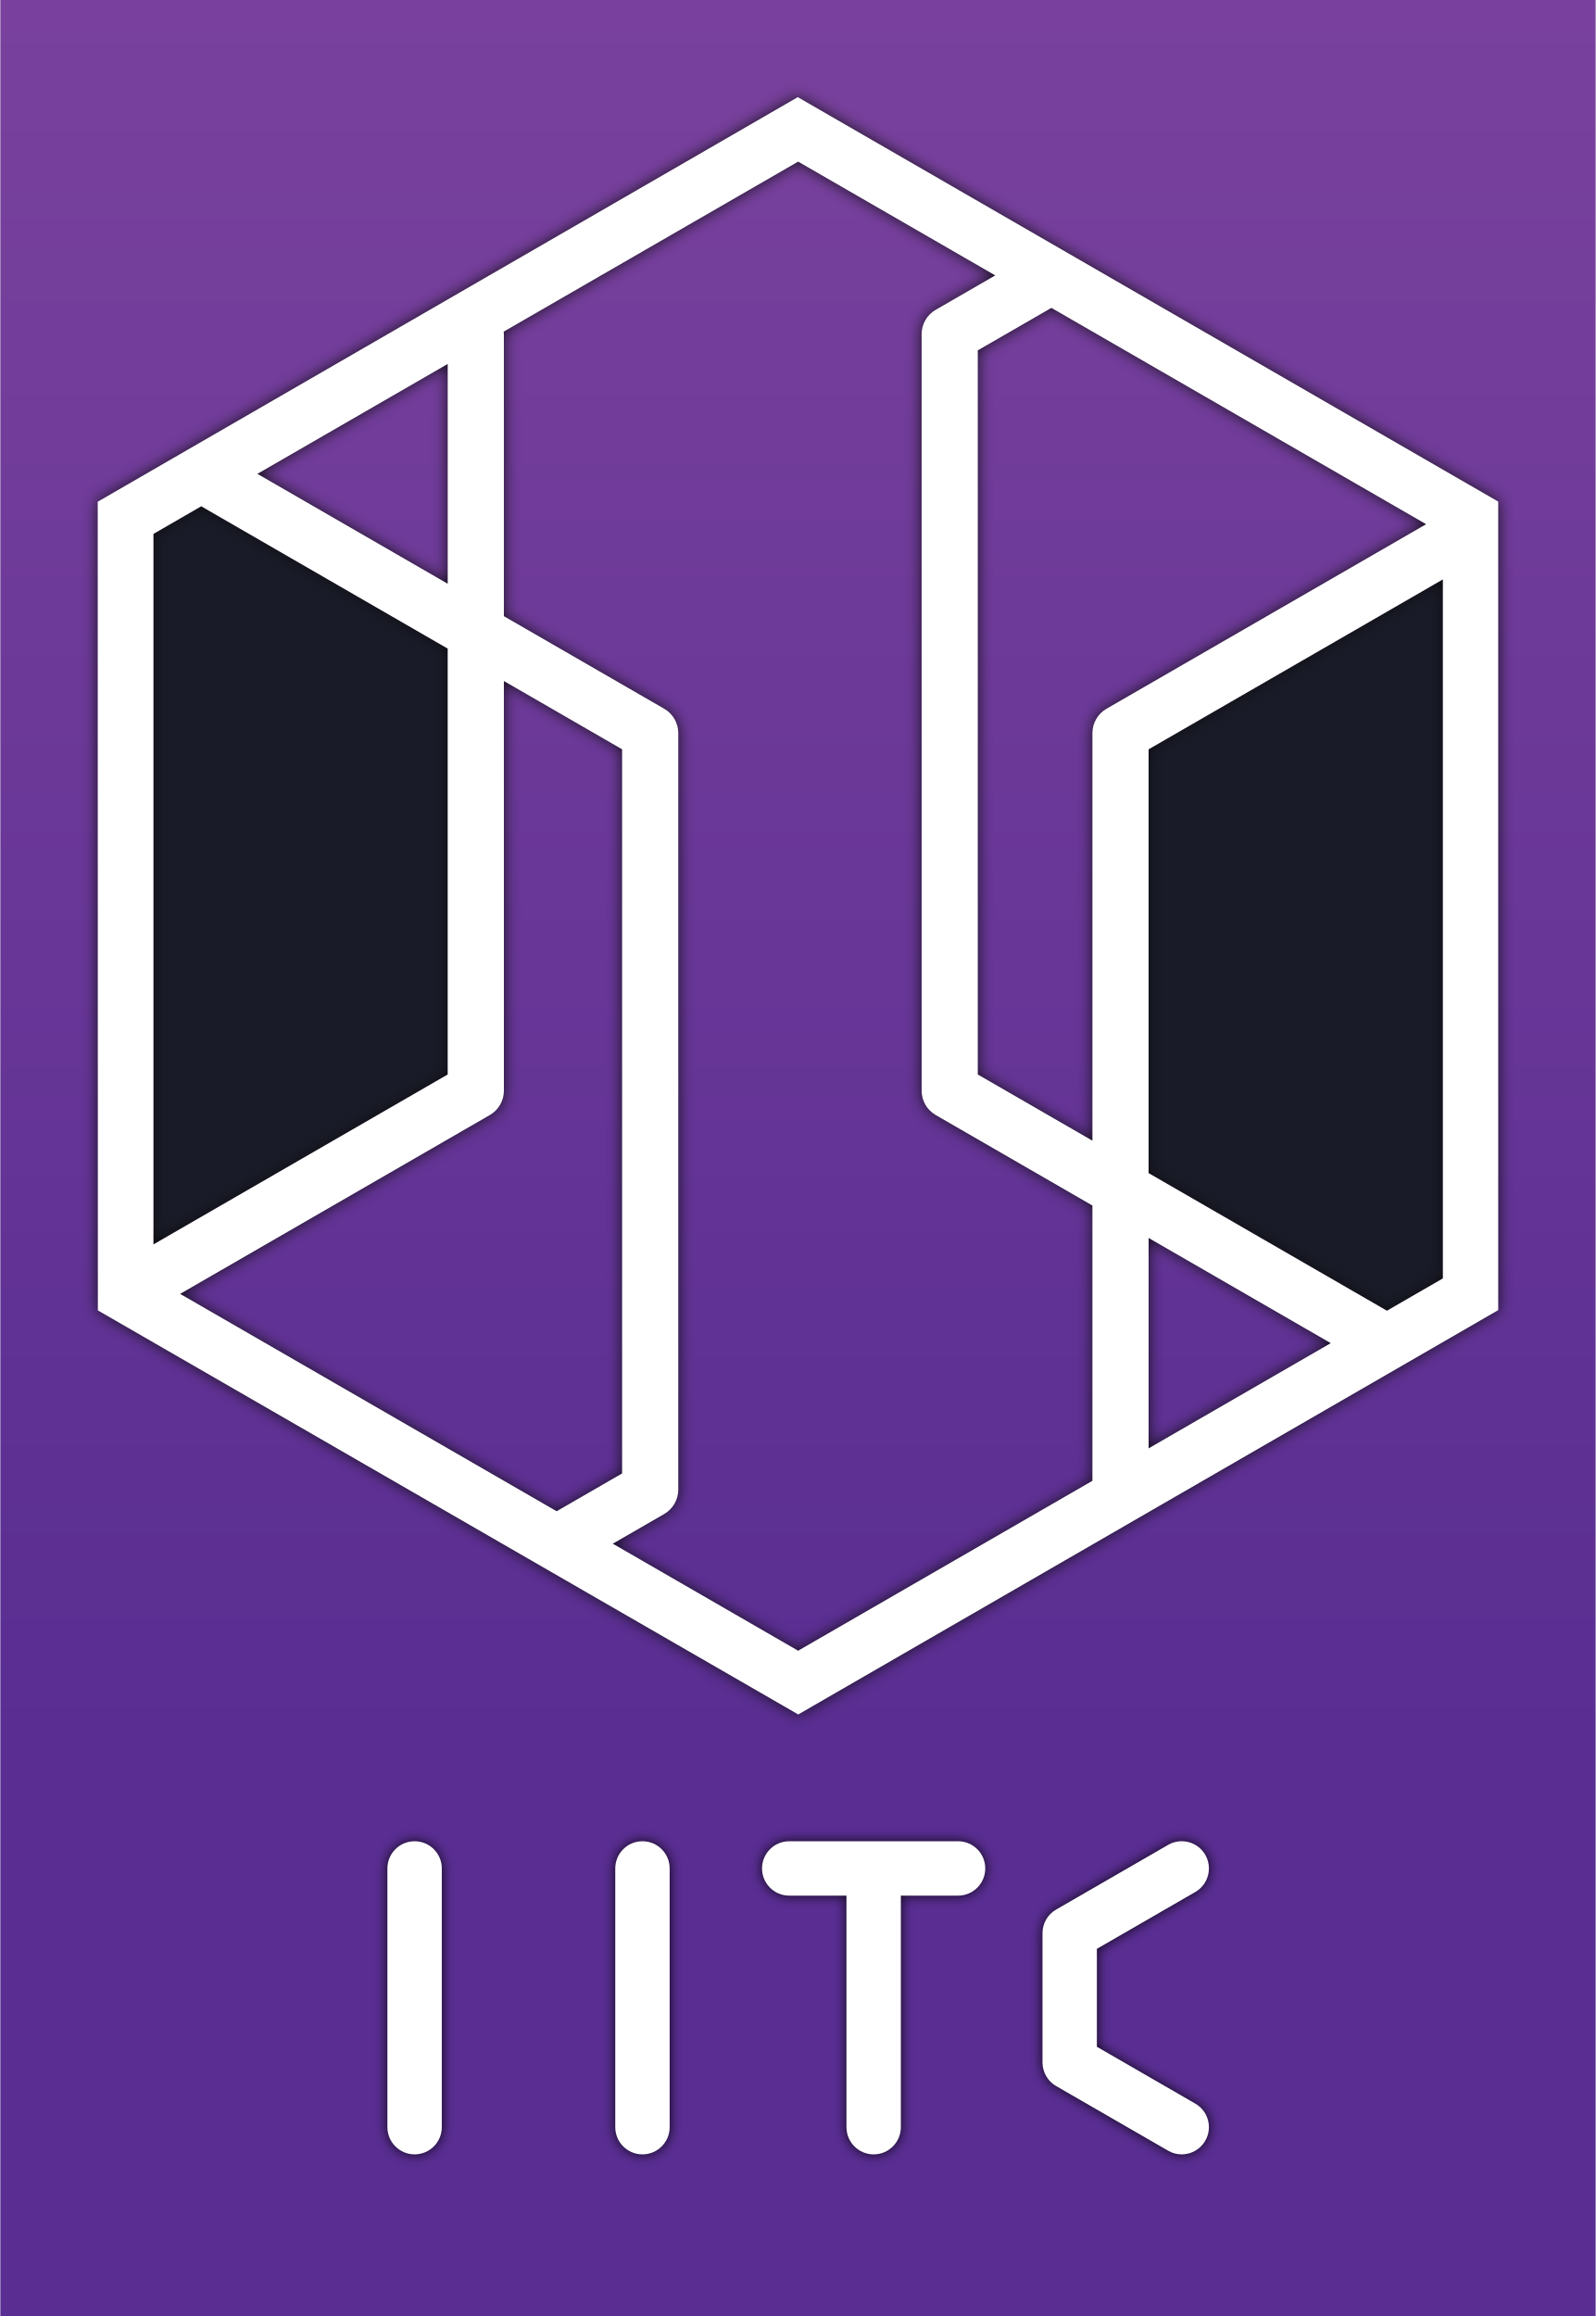
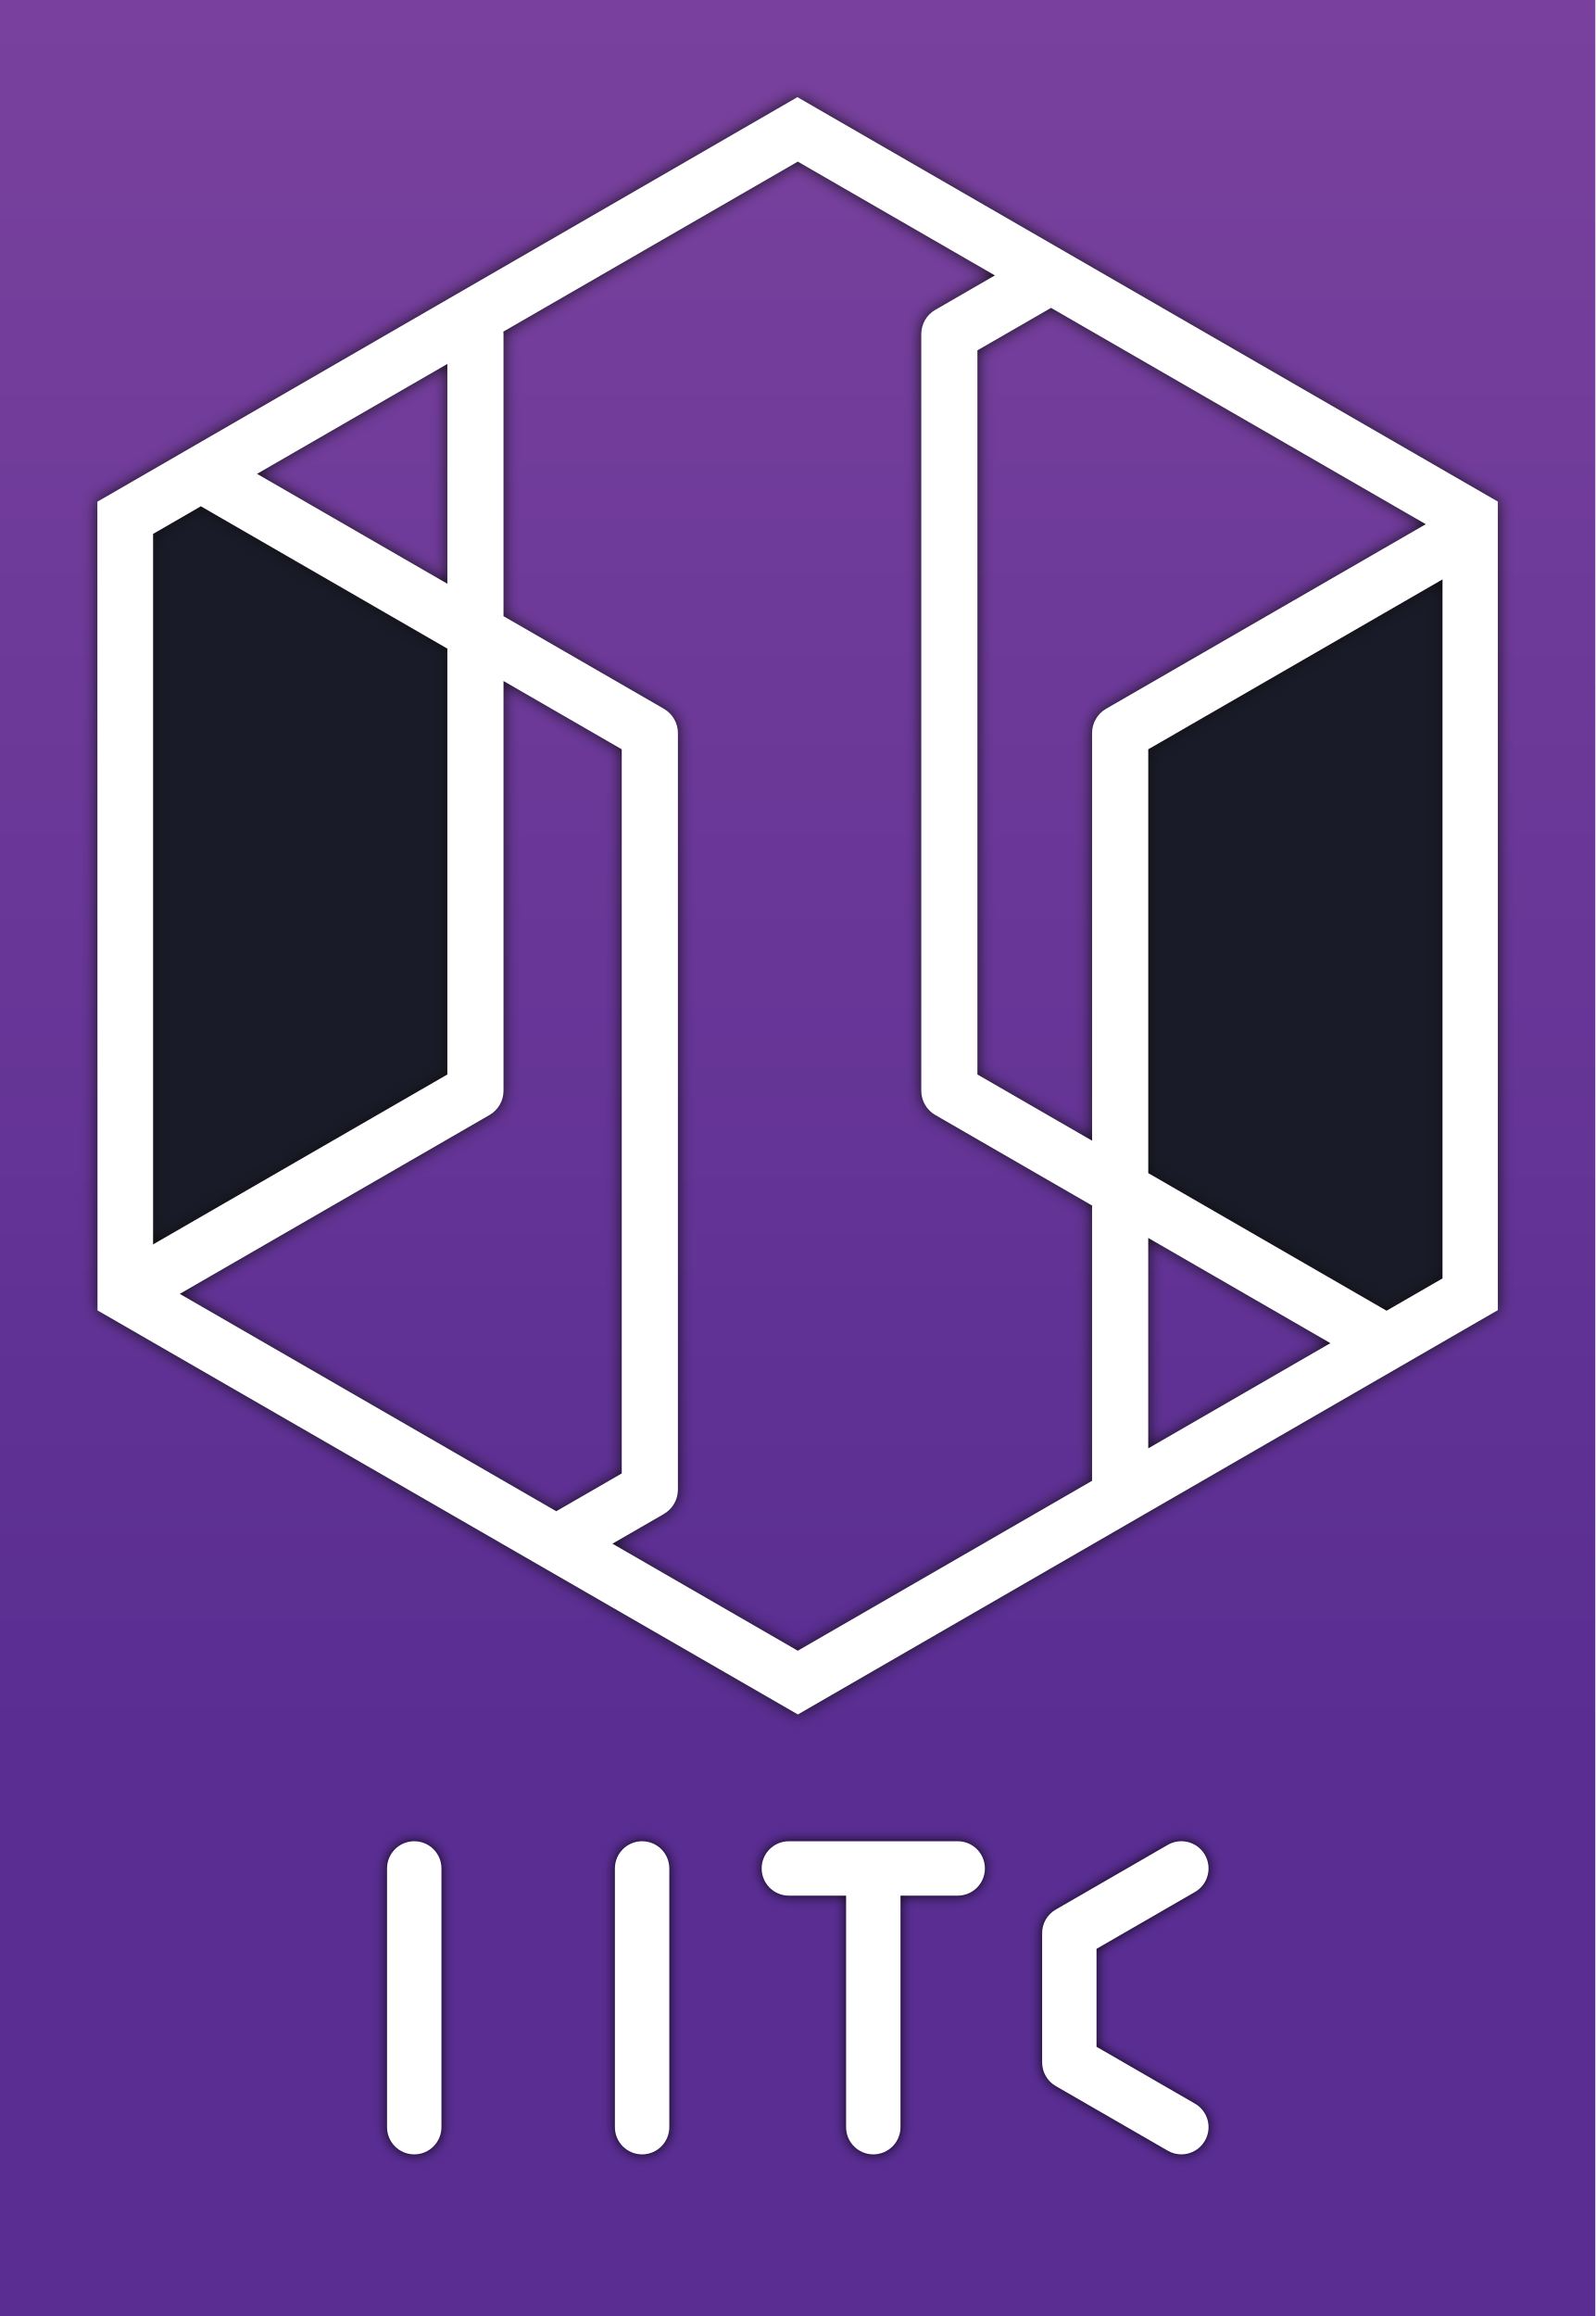
- <svg xmlns="http://www.w3.org/2000/svg" xmlns:xlink="http://www.w3.org/1999/xlink" version="1.1" id="Layer_1" x="0px" y="0px" width="1.49in" height="2.162in" viewBox="0 0 142.995 207.581" enable-background="new 0 0 134.333 207.581" xml:space="preserve">
+ <svg xmlns="http://www.w3.org/2000/svg" xmlns:xlink="http://www.w3.org/1999/xlink" id="Layer_1" width="142.995" height="207.581" x="0" y="0" enable-background="new 0 0 134.333 207.581" version="1.1" viewBox="0 0 142.995 207.581" xml:space="preserve">
  <defs id="defs68">
    <linearGradient id="linearGradient886">
-       <stop style="stop-color:#79419d;stop-opacity:1" offset="0" id="stop882" />
-       <stop style="stop-color:#592d92;stop-opacity:1" offset="1" id="stop884" />
+       <stop style="stop-color:#79419d;stop-opacity:1" id="stop882" offset="0" />
+       <stop style="stop-color:#592d92;stop-opacity:1" id="stop884" offset="1" />
    </linearGradient>
-     <linearGradient xlink:href="#SVGID_7_" id="linearGradient1037" x1="7.037" y1="-1.4305115e-05" x2="7.037" y2="157.005" gradientUnits="userSpaceOnUse" />
-     <filter style="color-interpolation-filters:sRGB" id="filter2024" x="-0.013" width="1.026" y="-0.011" height="1.022">
-       <feGaussianBlur stdDeviation="0.676" id="feGaussianBlur2026" />
+     <linearGradient id="linearGradient1037" x1="7.037" x2="7.037" y1="0" y2="157.005" gradientUnits="userSpaceOnUse" xlink:href="#SVGID_7_" />
+     <filter style="color-interpolation-filters:sRGB" id="filter2024" width="1.026" height="1.022" x="-.013" y="-.011">
+       <feGaussianBlur id="feGaussianBlur2026" stdDeviation=".676" />
    </filter>
-     <filter style="color-interpolation-filters:sRGB" id="filter2087" x="-0.017" width="1.033" y="-0.043" height="1.087">
-       <feGaussianBlur stdDeviation="0.509" id="feGaussianBlur2089" />
+     <filter style="color-interpolation-filters:sRGB" id="filter2087" width="1.033" height="1.087" x="-.017" y="-.043">
+       <feGaussianBlur id="feGaussianBlur2089" stdDeviation=".509" />
    </filter>
  </defs>
-   <rect style="opacity:1;fill:url(#linearGradient1037);fill-opacity:1;fill-rule:evenodd;stroke:none;stroke-width:14.343;stroke-linecap:butt;stroke-linejoin:miter;stroke-miterlimit:4;stroke-dasharray:none;stroke-dashoffset:0;stroke-opacity:1" id="rect880" width="142.995" height="207.581" x="1.1444092e-05" y="-1.4305115e-05" />
-   <polygon transform="translate(4.34677,3.19e-4)" points="119.944,117.481 124.959,114.585 124.959,51.93 98.581,67.16 98.581,105.146 " id="polygon28" style="fill:#191b28;fill-opacity:1;stroke:none;stroke-width:0.5;stroke-miterlimit:4;stroke-dasharray:none;stroke-opacity:1" />
-   <polygon transform="translate(4.346743,-6.565e-4)" points="35.752,58.133 13.66,45.377 9.374,47.852 9.374,111.538 35.752,96.307 " id="polygon21" style="fill:#191b28;fill-opacity:1;stroke:none;stroke-width:0.5;stroke-miterlimit:4;stroke-dasharray:none;stroke-opacity:1" />
-   <path style="fill:#0b0b0b;fill-opacity:1;fill-rule:evenodd;stroke:none;stroke-width:1px;stroke-linecap:butt;stroke-linejoin:miter;stroke-opacity:1;filter:url(#filter2024);opacity:0.905" d="m 71.481,8.707 -62.754,36.262 0.014,72.482 62.781,36.215 62.746,-36.24 V 44.957 Z m 0.033,5.779 17.668,10.199 -5.34,3.084 c -0.78,0.448 -1.26,1.281 -1.26,2.18 v 67.811 c 0,0.898 0.48,1.729 1.26,2.178 l 14.049,8.113 v 24.672 l -26.379,15.229 -16.613,-9.592 4.609,-2.662 c 0.778,-0.451 1.26,-1.282 1.26,-2.182 V 65.705 c 0,-0.899 -0.482,-1.731 -1.26,-2.18 L 45.135,55.227 V 29.949 c 0,-0.076 -0.009,-0.151 -0.016,-0.225 z m 22.701,13.107 33.59,19.391 -28.654,16.543 c -0.778,0.45 -1.258,1.281 -1.258,2.18 v 36.531 l -10.275,-5.932 h -0.002 V 31.402 Z m -54.115,5.027 v 19.699 l -17.059,-9.85 z m -22.094,12.756 22.094,12.756 V 96.307 L 13.721,111.537 V 47.852 Z M 129.307,51.93 v 62.654 l -5.016,2.896 -21.363,-12.334 V 67.16 Z m -84.172,9.109 10.598,6.121 V 132.062 l -5.869,3.389 -33.75,-19.482 27.762,-16.029 c 0.778,-0.449 1.26,-1.281 1.26,-2.18 z m 57.793,49.918 16.328,9.428 -16.328,9.43 z" id="path851-7" />
-   <path style="fill:#ffffff;fill-rule:evenodd;stroke:none;stroke-width:1px;stroke-linecap:butt;stroke-linejoin:miter;stroke-opacity:1" d="M 71.481,8.707 8.727,44.969 8.74,117.451 71.522,153.666 134.268,117.426 V 44.957 Z m 0.033,5.779 17.668,10.199 -5.34,3.084 c -0.78,0.448 -1.26,1.281 -1.26,2.18 v 67.811 c 0,0.898 0.48,1.729 1.26,2.178 l 14.049,8.113 v 24.672 l -26.379,15.229 -16.613,-9.592 4.609,-2.662 c 0.778,-0.451 1.26,-1.282 1.26,-2.182 V 65.705 c 0,-0.899 -0.482,-1.731 -1.26,-2.18 L 45.135,55.227 V 29.949 c 0,-0.076 -0.009,-0.151 -0.016,-0.225 z M 94.215,27.594 127.805,46.984 99.15,63.527 c -0.778,0.45 -1.258,1.281 -1.258,2.18 v 36.531 l -10.275,-5.932 h -0.002 V 31.402 Z M 40.1,32.621 V 52.32 L 23.041,42.471 Z m -22.094,12.756 22.094,12.756 V 96.307 L 13.721,111.537 V 47.852 Z m 111.301,6.553 v 62.654 l -5.016,2.896 -21.363,-12.334 V 67.16 Z m -84.172,9.109 10.598,6.121 V 132.062 l -5.869,3.389 -33.75,-19.482 27.762,-16.029 c 0.778,-0.449 1.26,-1.281 1.26,-2.18 z m 57.793,49.918 16.328,9.428 -16.328,9.43 z" id="path851" />
-   <g id="g63" transform="translate(4.346815,-2.0128174e-4)" style="stroke:none;stroke-width:0.5;stroke-miterlimit:4;stroke-dasharray:none;stroke-opacity:1">
-     <g id="g51" style="stroke:none;stroke-width:0.5;stroke-miterlimit:4;stroke-dasharray:none;stroke-opacity:1">
+   <rect style="opacity:1;fill:url(#linearGradient1037);fill-opacity:1;fill-rule:evenodd;stroke:none;stroke-width:14.343;stroke-linecap:butt;stroke-linejoin:miter;stroke-miterlimit:4;stroke-dasharray:none;stroke-dashoffset:0;stroke-opacity:1" id="rect880" width="142.995" height="207.581" x="0" y="0" />
+   <polygon id="polygon28" points="119.944 117.481 124.959 114.585 124.959 51.93 98.581 67.16 98.581 105.146" transform="translate(4.34677,3.19e-4)" style="fill:#191b28;fill-opacity:1;stroke:none;stroke-width:.5;stroke-miterlimit:4;stroke-dasharray:none;stroke-opacity:1" />
+   <polygon id="polygon21" points="35.752 58.133 13.66 45.377 9.374 47.852 9.374 111.538 35.752 96.307" transform="translate(4.346743,-6.565e-4)" style="fill:#191b28;fill-opacity:1;stroke:none;stroke-width:.5;stroke-miterlimit:4;stroke-dasharray:none;stroke-opacity:1" />
+   <path style="fill:#0b0b0b;fill-opacity:1;fill-rule:evenodd;stroke:none;stroke-width:1px;stroke-linecap:butt;stroke-linejoin:miter;stroke-opacity:1;filter:url(#filter2024);opacity:.905" id="path851-7" d="m 71.481,8.707 -62.754,36.262 0.014,72.482 62.781,36.215 62.746,-36.24 V 44.957 Z m 0.033,5.779 17.668,10.199 -5.34,3.084 c -0.78,0.448 -1.26,1.281 -1.26,2.18 v 67.811 c 0,0.898 0.48,1.729 1.26,2.178 l 14.049,8.113 v 24.672 l -26.379,15.229 -16.613,-9.592 4.609,-2.662 c 0.778,-0.451 1.26,-1.282 1.26,-2.182 V 65.705 c 0,-0.899 -0.482,-1.731 -1.26,-2.18 L 45.135,55.227 V 29.949 c 0,-0.076 -0.009,-0.151 -0.016,-0.225 z m 22.701,13.107 33.59,19.391 -28.654,16.543 c -0.778,0.45 -1.258,1.281 -1.258,2.18 v 36.531 l -10.275,-5.932 h -0.002 V 31.402 Z m -54.115,5.027 v 19.699 l -17.059,-9.85 z m -22.094,12.756 22.094,12.756 V 96.307 L 13.721,111.537 V 47.852 Z M 129.307,51.93 v 62.654 l -5.016,2.896 -21.363,-12.334 V 67.16 Z m -84.172,9.109 10.598,6.121 V 132.062 l -5.869,3.389 -33.75,-19.482 27.762,-16.029 c 0.778,-0.449 1.26,-1.281 1.26,-2.18 z m 57.793,49.918 16.328,9.428 -16.328,9.43 z" />
+   <path style="fill:#fff;fill-rule:evenodd;stroke:none;stroke-width:1px;stroke-linecap:butt;stroke-linejoin:miter;stroke-opacity:1" id="path851" d="M 71.481,8.707 8.727,44.969 8.74,117.451 71.522,153.666 134.268,117.426 V 44.957 Z m 0.033,5.779 17.668,10.199 -5.34,3.084 c -0.78,0.448 -1.26,1.281 -1.26,2.18 v 67.811 c 0,0.898 0.48,1.729 1.26,2.178 l 14.049,8.113 v 24.672 l -26.379,15.229 -16.613,-9.592 4.609,-2.662 c 0.778,-0.451 1.26,-1.282 1.26,-2.182 V 65.705 c 0,-0.899 -0.482,-1.731 -1.26,-2.18 L 45.135,55.227 V 29.949 c 0,-0.076 -0.009,-0.151 -0.016,-0.225 z M 94.215,27.594 127.805,46.984 99.15,63.527 c -0.778,0.45 -1.258,1.281 -1.258,2.18 v 36.531 l -10.275,-5.932 h -0.002 V 31.402 Z M 40.1,32.621 V 52.32 L 23.041,42.471 Z m -22.094,12.756 22.094,12.756 V 96.307 L 13.721,111.537 V 47.852 Z m 111.301,6.553 v 62.654 l -5.016,2.896 -21.363,-12.334 V 67.16 Z m -84.172,9.109 10.598,6.121 V 132.062 l -5.869,3.389 -33.75,-19.482 27.762,-16.029 c 0.778,-0.449 1.26,-1.281 1.26,-2.18 z m 57.793,49.918 16.328,9.428 -16.328,9.43 z" />
+   <g id="g63" transform="translate(4.346815,-2.0128174e-4)" style="stroke:none;stroke-width:.5;stroke-miterlimit:4;stroke-dasharray:none;stroke-opacity:1">
+     <g id="g51" style="stroke:none;stroke-width:.5;stroke-miterlimit:4;stroke-dasharray:none;stroke-opacity:1">
      <radialGradient id="SVGID_1_" cx="65.654" cy="81.302" r="81.828" gradientUnits="userSpaceOnUse">
-         <stop offset="0" style="stop-color:#57A2D9" id="stop2" />
-         <stop offset="1" style="stop-color:#004A8E" id="stop4" />
+         <stop offset="0" style="stop-color:#57a2d9" id="stop2" />
+         <stop offset="1" style="stop-color:#004a8e" id="stop4" />
      </radialGradient>
      <radialGradient id="SVGID_2_" cx="65.649" cy="81.3" r="81.835" gradientUnits="userSpaceOnUse" xlink:href="#linearGradient886">
-         <stop offset="0" style="stop-color:#57A2D9" id="stop9" />
-         <stop offset="1" style="stop-color:#004A8E" id="stop11" />
+         <stop offset="0" style="stop-color:#57a2d9" id="stop9" />
+         <stop offset="1" style="stop-color:#004a8e" id="stop11" />
      </radialGradient>
      <radialGradient id="SVGID_3_" cx="65.649" cy="81.3" r="81.833" gradientUnits="userSpaceOnUse">
-         <stop offset="0" style="stop-color:#D9DADA" id="stop16" />
-         <stop offset="1" style="stop-color:#ADADAD" id="stop18" />
+         <stop offset="0" style="stop-color:#d9dada" id="stop16" />
+         <stop offset="1" style="stop-color:#adadad" id="stop18" />
      </radialGradient>
      <radialGradient id="SVGID_4_" cx="65.654" cy="81.3" r="81.83" gradientUnits="userSpaceOnUse">
-         <stop offset="0" style="stop-color:#D9DADA" id="stop23" />
-         <stop offset="1" style="stop-color:#ADADAD" id="stop25" />
+         <stop offset="0" style="stop-color:#d9dada" id="stop23" />
+         <stop offset="1" style="stop-color:#adadad" id="stop25" />
      </radialGradient>
      <radialGradient id="SVGID_5_" cx="65.65" cy="81.218" r="81.92" gradientUnits="userSpaceOnUse">
-         <stop offset="0" style="stop-color:#57A2D9" id="stop30" />
-         <stop offset="1" style="stop-color:#004A8E" id="stop32" />
+         <stop offset="0" style="stop-color:#57a2d9" id="stop30" />
+         <stop offset="1" style="stop-color:#004a8e" id="stop32" />
      </radialGradient>
      <radialGradient id="SVGID_6_" cx="65.649" cy="81.301" r="81.834" gradientUnits="userSpaceOnUse">
-         <stop offset="0" style="stop-color:#57A2D9" id="stop37" />
-         <stop offset="1" style="stop-color:#004A8E" id="stop39" />
+         <stop offset="0" style="stop-color:#57a2d9" id="stop37" />
+         <stop offset="1" style="stop-color:#004a8e" id="stop39" />
      </radialGradient>
      <radialGradient id="SVGID_7_" cx="65.65" cy="81.3" r="81.833" gradientUnits="userSpaceOnUse">
        <stop offset="0" style="stop-color:#79419d;stop-opacity:1" id="stop44" />
        <stop offset="1" style="stop-color:#592d92;stop-opacity:1" id="stop46" />
      </radialGradient>
    </g>
-     <g id="g61-5" style="opacity:0.9;fill:#000000;fill-opacity:1;stroke:none;stroke-width:0.5;stroke-miterlimit:4;stroke-dasharray:none;stroke-opacity:1;filter:url(#filter2087)">
-       <path d="m 102.767,188.545 -8.822,-5.094 v -8.778 l 8.822,-5.094 c 1.168,-0.676 1.566,-2.164 0.893,-3.333 -0.673,-1.166 -2.163,-1.563 -3.33,-0.892 l -10.041,5.8 c -0.755,0.433 -1.219,1.238 -1.219,2.11 v 11.592 c 0,0.872 0.464,1.678 1.219,2.114 l 10.041,5.796 c 0.383,0.223 0.803,0.328 1.217,0.328 0.843,0 1.662,-0.439 2.113,-1.221 0.673,-1.164 0.275,-2.655 -0.893,-3.328 z" id="path53-3" style="fill:#000000;fill-opacity:1;stroke:none;stroke-width:0.5;stroke-miterlimit:4;stroke-dasharray:none;stroke-opacity:1" />
-       <path d="m 53.21,165.029 c -1.346,0 -2.438,1.091 -2.438,2.438 v 23.189 c 0,1.347 1.092,2.439 2.438,2.439 1.348,0 2.439,-1.093 2.439,-2.439 v -23.189 c 0,-1.347 -1.091,-2.438 -2.439,-2.438 z" id="path55-5" style="fill:#000000;fill-opacity:1;stroke:none;stroke-width:0.5;stroke-miterlimit:4;stroke-dasharray:none;stroke-opacity:1" />
-       <path d="M 81.501,165.029 H 66.366 c -1.346,0 -2.438,1.091 -2.438,2.438 0,1.346 1.091,2.438 2.438,2.438 h 5.13 v 20.751 c 0,1.347 1.092,2.439 2.438,2.439 1.348,0 2.439,-1.093 2.439,-2.439 v -20.751 h 5.128 c 1.348,0 2.439,-1.093 2.439,-2.438 0,-1.347 -1.091,-2.438 -2.439,-2.438 z" id="path57-6" style="fill:#000000;fill-opacity:1;stroke:none;stroke-width:0.5;stroke-miterlimit:4;stroke-dasharray:none;stroke-opacity:1" />
-       <path d="m 32.785,165.029 c -1.346,0 -2.438,1.091 -2.438,2.438 v 23.189 c 0,1.347 1.091,2.439 2.438,2.439 1.348,0 2.439,-1.093 2.439,-2.439 v -23.189 c 0,-1.347 -1.092,-2.438 -2.439,-2.438 z" id="path59-2" style="fill:#000000;fill-opacity:1;stroke:none;stroke-width:0.5;stroke-miterlimit:4;stroke-dasharray:none;stroke-opacity:1" />
+     <g id="g61-5" style="opacity:.9;fill:#000;fill-opacity:1;stroke:none;stroke-width:.5;stroke-miterlimit:4;stroke-dasharray:none;stroke-opacity:1;filter:url(#filter2087)">
+       <path id="path53-3" d="m 102.767,188.545 -8.822,-5.094 v -8.778 l 8.822,-5.094 c 1.168,-0.676 1.566,-2.164 0.893,-3.333 -0.673,-1.166 -2.163,-1.563 -3.33,-0.892 l -10.041,5.8 c -0.755,0.433 -1.219,1.238 -1.219,2.11 v 11.592 c 0,0.872 0.464,1.678 1.219,2.114 l 10.041,5.796 c 0.383,0.223 0.803,0.328 1.217,0.328 0.843,0 1.662,-0.439 2.113,-1.221 0.673,-1.164 0.275,-2.655 -0.893,-3.328 z" style="fill:#000;fill-opacity:1;stroke:none;stroke-width:.5;stroke-miterlimit:4;stroke-dasharray:none;stroke-opacity:1" />
+       <path id="path55-5" d="m 53.21,165.029 c -1.346,0 -2.438,1.091 -2.438,2.438 v 23.189 c 0,1.347 1.092,2.439 2.438,2.439 1.348,0 2.439,-1.093 2.439,-2.439 v -23.189 c 0,-1.347 -1.091,-2.438 -2.439,-2.438 z" style="fill:#000;fill-opacity:1;stroke:none;stroke-width:.5;stroke-miterlimit:4;stroke-dasharray:none;stroke-opacity:1" />
+       <path id="path57-6" d="M 81.501,165.029 H 66.366 c -1.346,0 -2.438,1.091 -2.438,2.438 0,1.346 1.091,2.438 2.438,2.438 h 5.13 v 20.751 c 0,1.347 1.092,2.439 2.438,2.439 1.348,0 2.439,-1.093 2.439,-2.439 v -20.751 h 5.128 c 1.348,0 2.439,-1.093 2.439,-2.438 0,-1.347 -1.091,-2.438 -2.439,-2.438 z" style="fill:#000;fill-opacity:1;stroke:none;stroke-width:.5;stroke-miterlimit:4;stroke-dasharray:none;stroke-opacity:1" />
+       <path id="path59-2" d="m 32.785,165.029 c -1.346,0 -2.438,1.091 -2.438,2.438 v 23.189 c 0,1.347 1.091,2.439 2.438,2.439 1.348,0 2.439,-1.093 2.439,-2.439 v -23.189 c 0,-1.347 -1.092,-2.438 -2.439,-2.438 z" style="fill:#000;fill-opacity:1;stroke:none;stroke-width:.5;stroke-miterlimit:4;stroke-dasharray:none;stroke-opacity:1" />
    </g>
-     <g id="g61" style="fill:#ffffff;fill-opacity:1;stroke:none;stroke-width:0.5;stroke-miterlimit:4;stroke-dasharray:none;stroke-opacity:1">
-       <path d="m 102.767,188.545 -8.822,-5.094 v -8.778 l 8.822,-5.094 c 1.168,-0.676 1.566,-2.164 0.893,-3.333 -0.673,-1.166 -2.163,-1.563 -3.33,-0.892 l -10.041,5.8 c -0.755,0.433 -1.219,1.238 -1.219,2.11 v 11.592 c 0,0.872 0.464,1.678 1.219,2.114 l 10.041,5.796 c 0.383,0.223 0.803,0.328 1.217,0.328 0.843,0 1.662,-0.439 2.113,-1.221 0.673,-1.164 0.275,-2.655 -0.893,-3.328 z" id="path53" style="fill:#ffffff;fill-opacity:1;stroke:none;stroke-width:0.5;stroke-miterlimit:4;stroke-dasharray:none;stroke-opacity:1" />
-       <path d="m 53.21,165.029 c -1.346,0 -2.438,1.091 -2.438,2.438 v 23.189 c 0,1.347 1.092,2.439 2.438,2.439 1.348,0 2.439,-1.093 2.439,-2.439 v -23.189 c 0,-1.347 -1.091,-2.438 -2.439,-2.438 z" id="path55" style="fill:#ffffff;fill-opacity:1;stroke:none;stroke-width:0.5;stroke-miterlimit:4;stroke-dasharray:none;stroke-opacity:1" />
-       <path d="M 81.501,165.029 H 66.366 c -1.346,0 -2.438,1.091 -2.438,2.438 0,1.346 1.091,2.438 2.438,2.438 h 5.13 v 20.751 c 0,1.347 1.092,2.439 2.438,2.439 1.348,0 2.439,-1.093 2.439,-2.439 v -20.751 h 5.128 c 1.348,0 2.439,-1.093 2.439,-2.438 0,-1.347 -1.091,-2.438 -2.439,-2.438 z" id="path57" style="fill:#ffffff;fill-opacity:1;stroke:none;stroke-width:0.5;stroke-miterlimit:4;stroke-dasharray:none;stroke-opacity:1" />
-       <path d="m 32.785,165.029 c -1.346,0 -2.438,1.091 -2.438,2.438 v 23.189 c 0,1.347 1.091,2.439 2.438,2.439 1.348,0 2.439,-1.093 2.439,-2.439 v -23.189 c 0,-1.347 -1.092,-2.438 -2.439,-2.438 z" id="path59" style="fill:#ffffff;fill-opacity:1;stroke:none;stroke-width:0.5;stroke-miterlimit:4;stroke-dasharray:none;stroke-opacity:1" />
+     <g id="g61" style="fill:#fff;fill-opacity:1;stroke:none;stroke-width:.5;stroke-miterlimit:4;stroke-dasharray:none;stroke-opacity:1">
+       <path id="path53" d="m 102.767,188.545 -8.822,-5.094 v -8.778 l 8.822,-5.094 c 1.168,-0.676 1.566,-2.164 0.893,-3.333 -0.673,-1.166 -2.163,-1.563 -3.33,-0.892 l -10.041,5.8 c -0.755,0.433 -1.219,1.238 -1.219,2.11 v 11.592 c 0,0.872 0.464,1.678 1.219,2.114 l 10.041,5.796 c 0.383,0.223 0.803,0.328 1.217,0.328 0.843,0 1.662,-0.439 2.113,-1.221 0.673,-1.164 0.275,-2.655 -0.893,-3.328 z" style="fill:#fff;fill-opacity:1;stroke:none;stroke-width:.5;stroke-miterlimit:4;stroke-dasharray:none;stroke-opacity:1" />
+       <path id="path55" d="m 53.21,165.029 c -1.346,0 -2.438,1.091 -2.438,2.438 v 23.189 c 0,1.347 1.092,2.439 2.438,2.439 1.348,0 2.439,-1.093 2.439,-2.439 v -23.189 c 0,-1.347 -1.091,-2.438 -2.439,-2.438 z" style="fill:#fff;fill-opacity:1;stroke:none;stroke-width:.5;stroke-miterlimit:4;stroke-dasharray:none;stroke-opacity:1" />
+       <path id="path57" d="M 81.501,165.029 H 66.366 c -1.346,0 -2.438,1.091 -2.438,2.438 0,1.346 1.091,2.438 2.438,2.438 h 5.13 v 20.751 c 0,1.347 1.092,2.439 2.438,2.439 1.348,0 2.439,-1.093 2.439,-2.439 v -20.751 h 5.128 c 1.348,0 2.439,-1.093 2.439,-2.438 0,-1.347 -1.091,-2.438 -2.439,-2.438 z" style="fill:#fff;fill-opacity:1;stroke:none;stroke-width:.5;stroke-miterlimit:4;stroke-dasharray:none;stroke-opacity:1" />
+       <path id="path59" d="m 32.785,165.029 c -1.346,0 -2.438,1.091 -2.438,2.438 v 23.189 c 0,1.347 1.091,2.439 2.438,2.439 1.348,0 2.439,-1.093 2.439,-2.439 v -23.189 c 0,-1.347 -1.092,-2.438 -2.439,-2.438 z" style="fill:#fff;fill-opacity:1;stroke:none;stroke-width:.5;stroke-miterlimit:4;stroke-dasharray:none;stroke-opacity:1" />
    </g>
  </g>
</svg>
